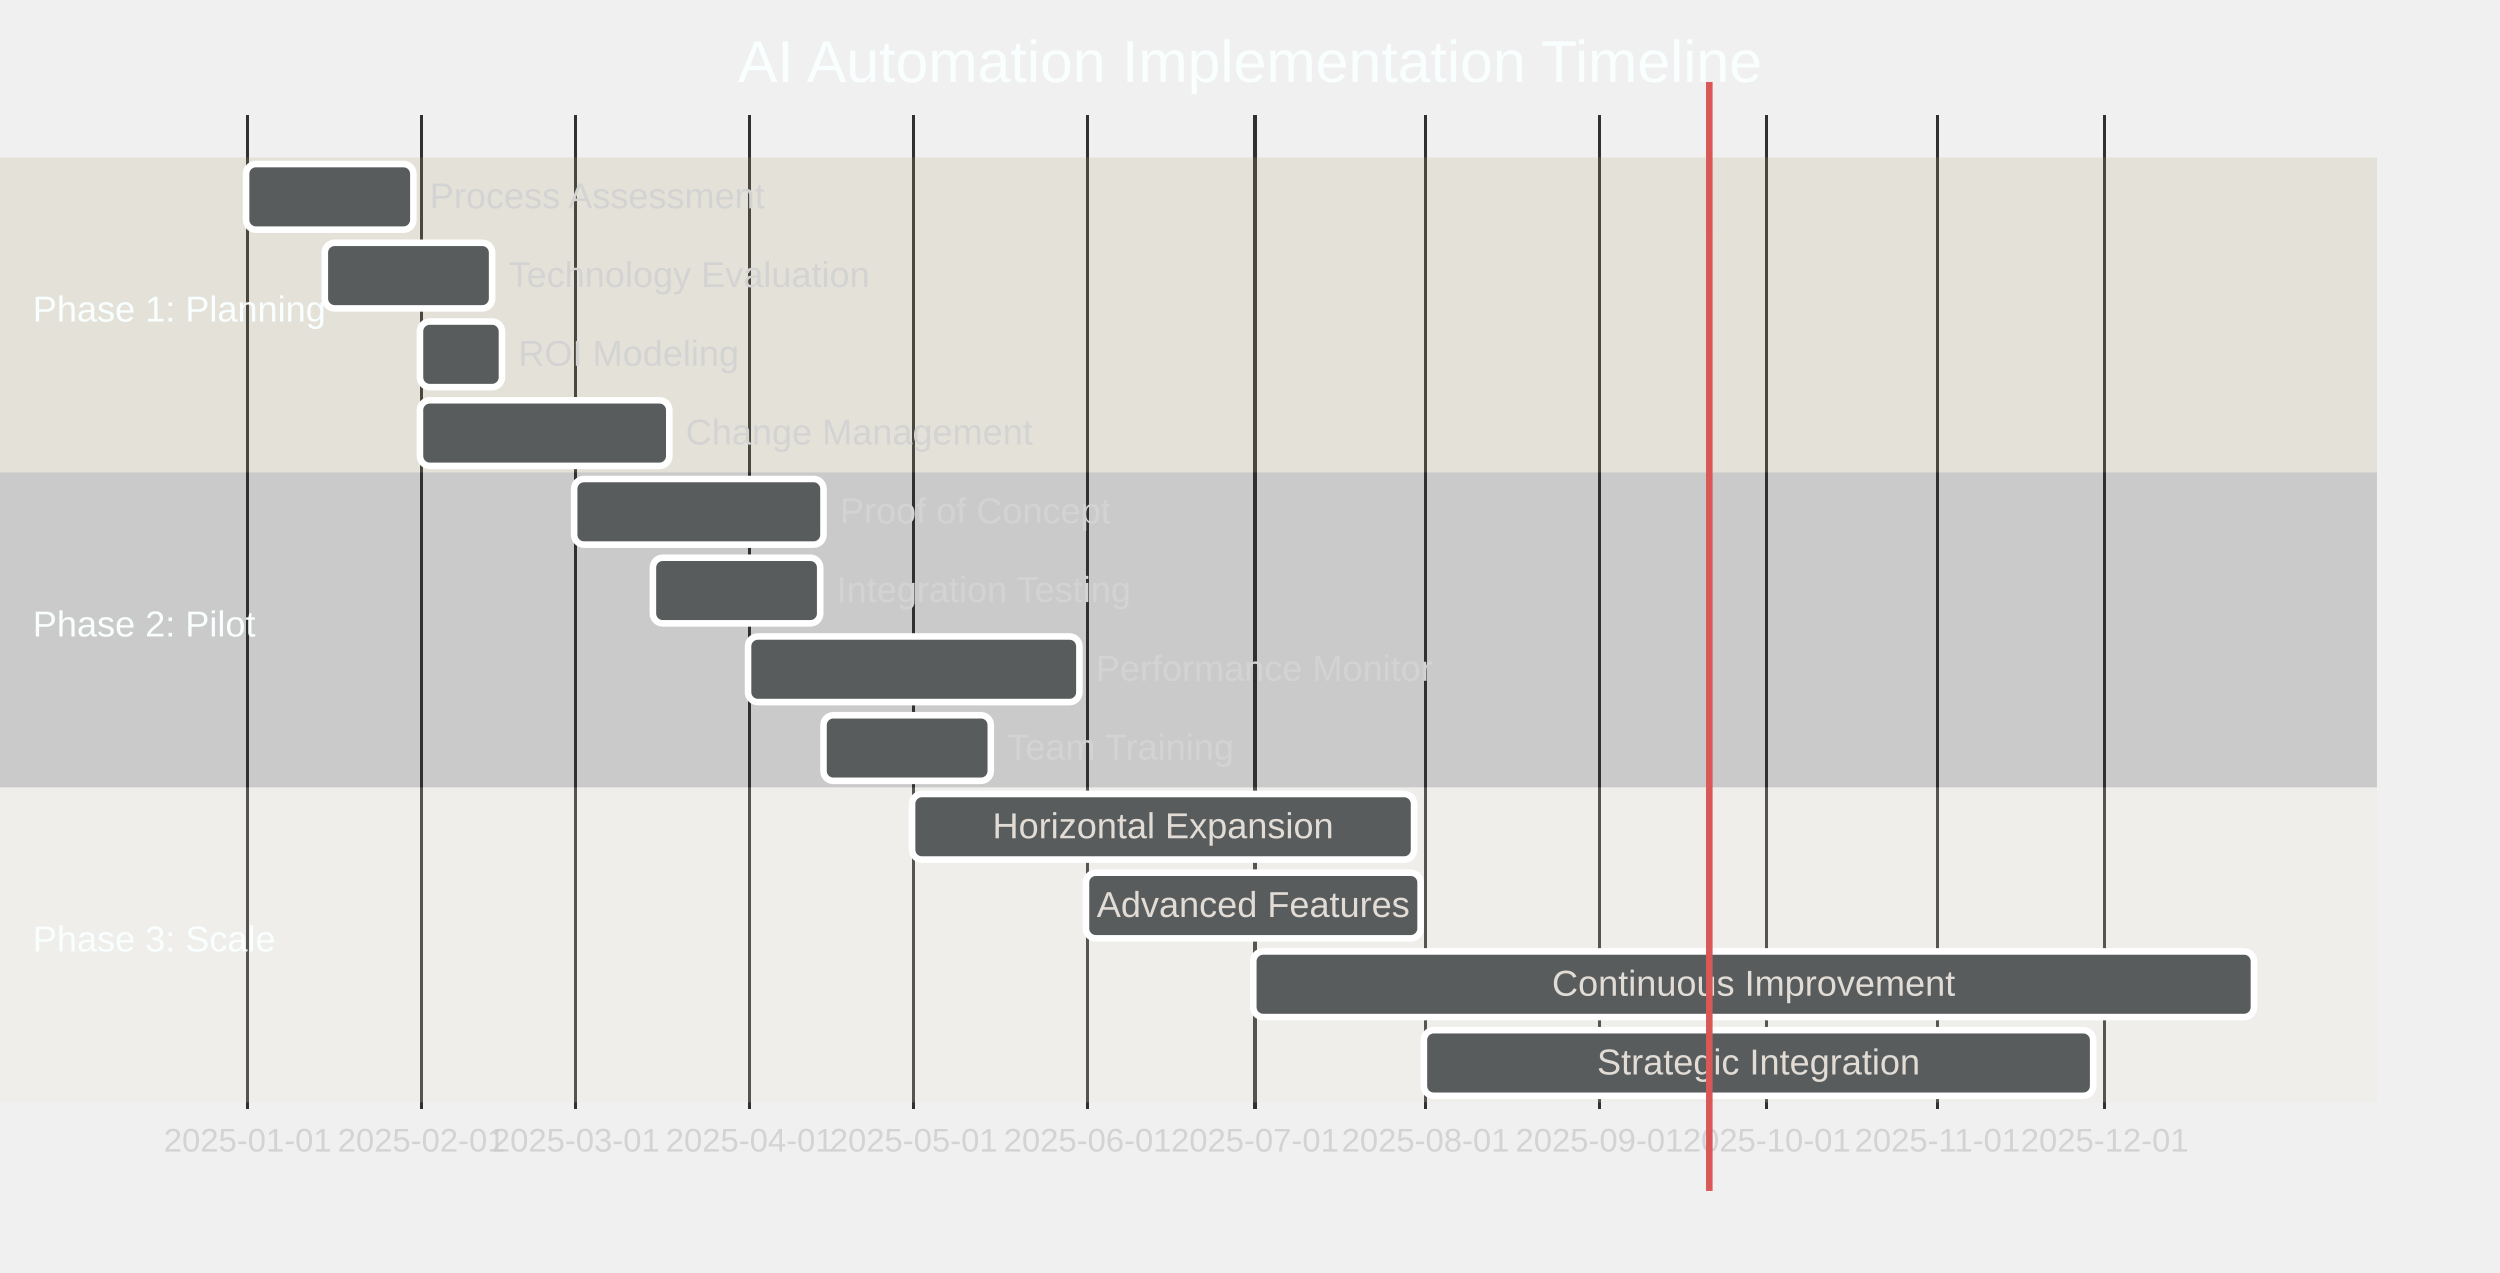
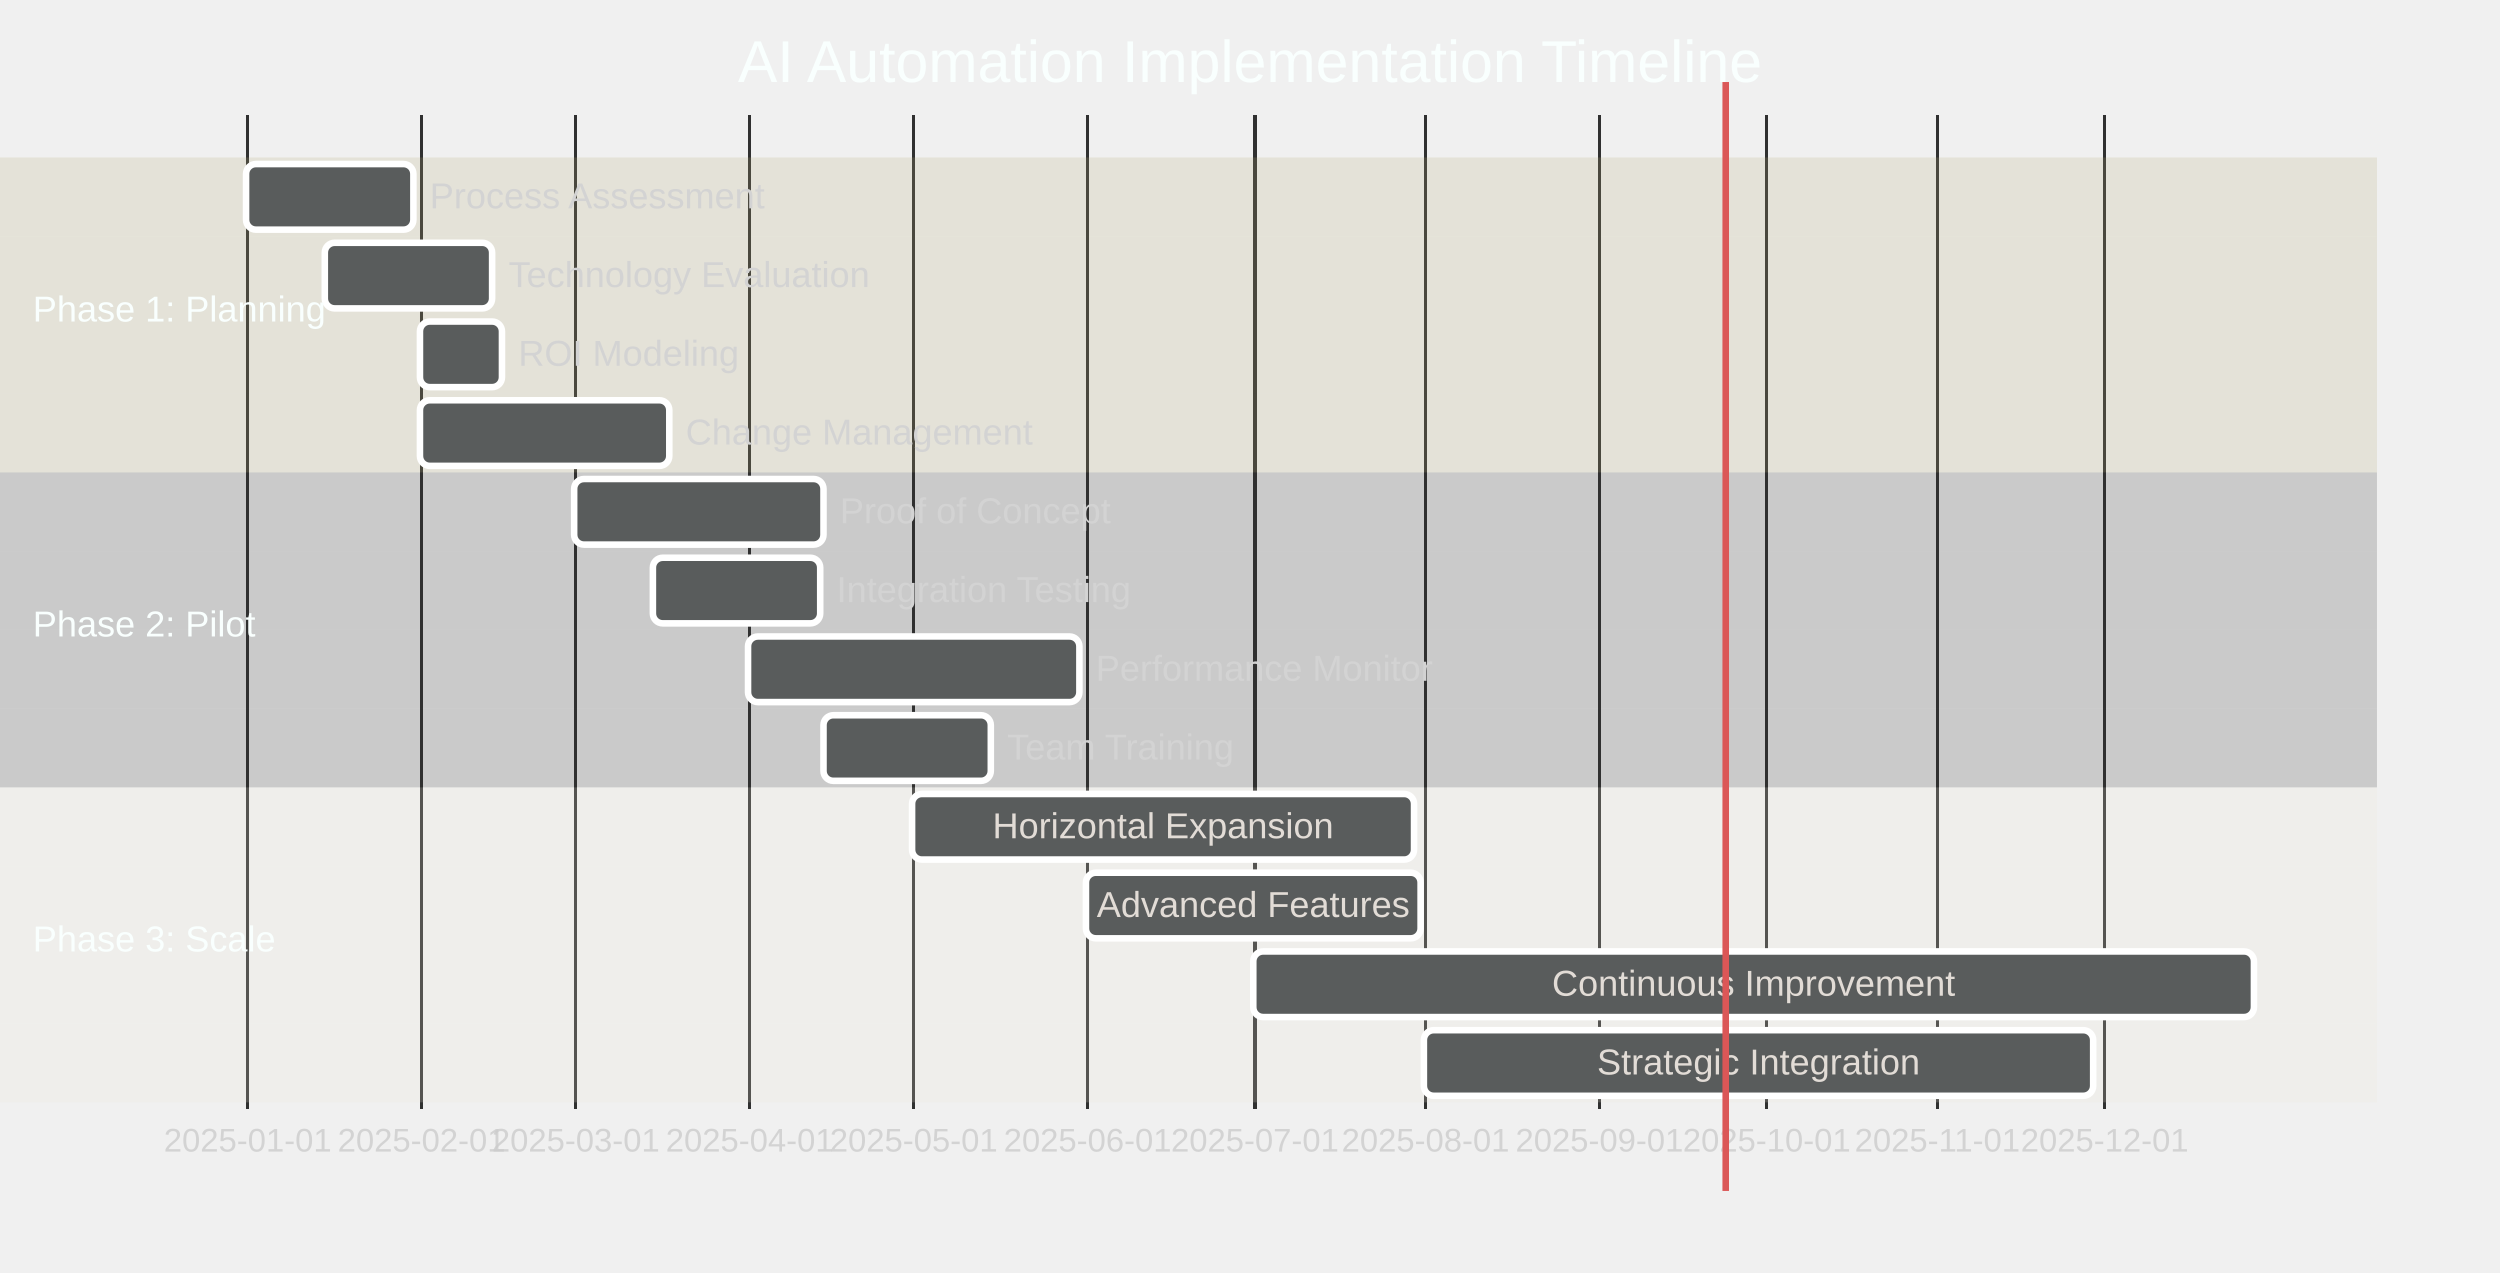
<svg xmlns="http://www.w3.org/2000/svg" aria-roledescription="gantt" role="graphics-document document" style="max-width: 762px; background-color: transparent;" viewBox="0 0 762 388" width="100%" id="my-svg">
  <style>#my-svg{font-family:"trebuchet ms",verdana,arial,sans-serif;font-size:16px;fill:#ccc;}#my-svg .error-icon{fill:#a44141;}#my-svg .error-text{fill:#ddd;stroke:#ddd;}#my-svg .edge-thickness-normal{stroke-width:2px;}#my-svg .edge-thickness-thick{stroke-width:3.5px;}#my-svg .edge-pattern-solid{stroke-dasharray:0;}#my-svg .edge-pattern-dashed{stroke-dasharray:3;}#my-svg .edge-pattern-dotted{stroke-dasharray:2;}#my-svg .marker{fill:lightgrey;stroke:lightgrey;}#my-svg .marker.cross{stroke:lightgrey;}#my-svg svg{font-family:"trebuchet ms",verdana,arial,sans-serif;font-size:16px;}#my-svg .mermaid-main-font{font-family:var(--mermaid-font-family, "trebuchet ms", verdana, arial, sans-serif);}#my-svg .exclude-range{fill:hsl(52.941, 28.814%, 48.431%);}#my-svg .section{stroke:none;opacity:0.2;}#my-svg .section0{fill:hsl(52.941, 28.814%, 58.431%);}#my-svg .section2{fill:#EAE8D9;}#my-svg .section1,#my-svg .section3{fill:#333;opacity:0.2;}#my-svg .sectionTitle0{fill:#F9FFFE;}#my-svg .sectionTitle1{fill:#F9FFFE;}#my-svg .sectionTitle2{fill:#F9FFFE;}#my-svg .sectionTitle3{fill:#F9FFFE;}#my-svg .sectionTitle{text-anchor:start;font-family:var(--mermaid-font-family, "trebuchet ms", verdana, arial, sans-serif);}#my-svg .grid .tick{stroke:lightgrey;opacity:0.8;shape-rendering:crispEdges;}#my-svg .grid .tick text{font-family:"trebuchet ms",verdana,arial,sans-serif;fill:#ccc;}#my-svg .grid path{stroke-width:0;}#my-svg .today{fill:none;stroke:#DB5757;stroke-width:2px;}#my-svg .task{stroke-width:2;}#my-svg .taskText{text-anchor:middle;font-family:var(--mermaid-font-family, "trebuchet ms", verdana, arial, sans-serif);}#my-svg .taskTextOutsideRight{fill:hsl(28.571, 17.355%, 86.275%);text-anchor:start;font-family:var(--mermaid-font-family, "trebuchet ms", verdana, arial, sans-serif);}#my-svg .taskTextOutsideLeft{fill:hsl(28.571, 17.355%, 86.275%);text-anchor:end;}#my-svg .task.clickable{cursor:pointer;}#my-svg .taskText.clickable{cursor:pointer;fill:#003163!important;font-weight:bold;}#my-svg .taskTextOutsideLeft.clickable{cursor:pointer;fill:#003163!important;font-weight:bold;}#my-svg .taskTextOutsideRight.clickable{cursor:pointer;fill:#003163!important;font-weight:bold;}#my-svg .taskText0,#my-svg .taskText1,#my-svg .taskText2,#my-svg .taskText3{fill:hsl(28.571, 17.355%, 86.275%);}#my-svg .task0,#my-svg .task1,#my-svg .task2,#my-svg .task3{fill:hsl(180, 1.587%, 35.353%);stroke:#ffffff;}#my-svg .taskTextOutside0,#my-svg .taskTextOutside2{fill:lightgrey;}#my-svg .taskTextOutside1,#my-svg .taskTextOutside3{fill:lightgrey;}#my-svg .active0,#my-svg .active1,#my-svg .active2,#my-svg .active3{fill:#81B1DB;stroke:#ffffff;}#my-svg .activeText0,#my-svg .activeText1,#my-svg .activeText2,#my-svg .activeText3{fill:hsl(28.571, 17.355%, 86.275%)!important;}#my-svg .done0,#my-svg .done1,#my-svg .done2,#my-svg .done3{stroke:grey;fill:lightgrey;stroke-width:2;}#my-svg .doneText0,#my-svg .doneText1,#my-svg .doneText2,#my-svg .doneText3{fill:hsl(28.571, 17.355%, 86.275%)!important;}#my-svg .crit0,#my-svg .crit1,#my-svg .crit2,#my-svg .crit3{stroke:#E83737;fill:#E83737;stroke-width:2;}#my-svg .activeCrit0,#my-svg .activeCrit1,#my-svg .activeCrit2,#my-svg .activeCrit3{stroke:#E83737;fill:#81B1DB;stroke-width:2;}#my-svg .doneCrit0,#my-svg .doneCrit1,#my-svg .doneCrit2,#my-svg .doneCrit3{stroke:#E83737;fill:lightgrey;stroke-width:2;cursor:pointer;shape-rendering:crispEdges;}#my-svg .milestone{transform:rotate(45deg) scale(0.8,0.8);}#my-svg .milestoneText{font-style:italic;}#my-svg .doneCritText0,#my-svg .doneCritText1,#my-svg .doneCritText2,#my-svg .doneCritText3{fill:hsl(28.571, 17.355%, 86.275%)!important;}#my-svg .activeCritText0,#my-svg .activeCritText1,#my-svg .activeCritText2,#my-svg .activeCritText3{fill:hsl(28.571, 17.355%, 86.275%)!important;}#my-svg .titleText{text-anchor:middle;font-size:18px;fill:#F9FFFE;font-family:var(--mermaid-font-family, "trebuchet ms", verdana, arial, sans-serif);}#my-svg :root{--mermaid-font-family:"trebuchet ms",verdana,arial,sans-serif;}</style>
  <g />
  <g text-anchor="middle" font-family="sans-serif" font-size="10" fill="none" transform="translate(75, 338)" class="grid">
    <path d="M0.5,-303V0.5H612.5V-303" stroke="currentColor" class="domain" />
    <g transform="translate(0.5,0)" opacity="1" class="tick">
      <line y2="-303" stroke="currentColor" />
      <text style="text-anchor: middle;" font-size="10" stroke="none" dy="1em" y="3" fill="#000">2025-01-01</text>
    </g>
    <g transform="translate(53.5,0)" opacity="1" class="tick">
      <line y2="-303" stroke="currentColor" />
      <text style="text-anchor: middle;" font-size="10" stroke="none" dy="1em" y="3" fill="#000">2025-02-01</text>
    </g>
    <g transform="translate(100.5,0)" opacity="1" class="tick">
      <line y2="-303" stroke="currentColor" />
      <text style="text-anchor: middle;" font-size="10" stroke="none" dy="1em" y="3" fill="#000">2025-03-01</text>
    </g>
    <g transform="translate(153.5,0)" opacity="1" class="tick">
      <line y2="-303" stroke="currentColor" />
      <text style="text-anchor: middle;" font-size="10" stroke="none" dy="1em" y="3" fill="#000">2025-04-01</text>
    </g>
    <g transform="translate(203.5,0)" opacity="1" class="tick">
      <line y2="-303" stroke="currentColor" />
      <text style="text-anchor: middle;" font-size="10" stroke="none" dy="1em" y="3" fill="#000">2025-05-01</text>
    </g>
    <g transform="translate(256.5,0)" opacity="1" class="tick">
      <line y2="-303" stroke="currentColor" />
      <text style="text-anchor: middle;" font-size="10" stroke="none" dy="1em" y="3" fill="#000">2025-06-01</text>
    </g>
    <g transform="translate(307.5,0)" opacity="1" class="tick">
      <line y2="-303" stroke="currentColor" />
      <text style="text-anchor: middle;" font-size="10" stroke="none" dy="1em" y="3" fill="#000">2025-07-01</text>
    </g>
    <g transform="translate(359.5,0)" opacity="1" class="tick">
      <line y2="-303" stroke="currentColor" />
      <text style="text-anchor: middle;" font-size="10" stroke="none" dy="1em" y="3" fill="#000">2025-08-01</text>
    </g>
    <g transform="translate(412.5,0)" opacity="1" class="tick">
      <line y2="-303" stroke="currentColor" />
      <text style="text-anchor: middle;" font-size="10" stroke="none" dy="1em" y="3" fill="#000">2025-09-01</text>
    </g>
    <g transform="translate(463.5,0)" opacity="1" class="tick">
      <line y2="-303" stroke="currentColor" />
      <text style="text-anchor: middle;" font-size="10" stroke="none" dy="1em" y="3" fill="#000">2025-10-01</text>
    </g>
    <g transform="translate(515.5,0)" opacity="1" class="tick">
      <line y2="-303" stroke="currentColor" />
      <text style="text-anchor: middle;" font-size="10" stroke="none" dy="1em" y="3" fill="#000">2025-11-01</text>
    </g>
    <g transform="translate(566.5,0)" opacity="1" class="tick">
      <line y2="-303" stroke="currentColor" />
      <text style="text-anchor: middle;" font-size="10" stroke="none" dy="1em" y="3" fill="#000">2025-12-01</text>
    </g>
  </g>
  <g>
    <rect class="section section0" height="24" width="724.5" y="48" x="0" />
    <rect class="section section0" height="24" width="724.5" y="72" x="0" />
    <rect class="section section0" height="24" width="724.5" y="96" x="0" />
    <rect class="section section0" height="24" width="724.5" y="120" x="0" />
    <rect class="section section1" height="24" width="724.5" y="144" x="0" />
    <rect class="section section1" height="24" width="724.5" y="168" x="0" />
    <rect class="section section1" height="24" width="724.5" y="192" x="0" />
    <rect class="section section1" height="24" width="724.5" y="216" x="0" />
    <rect class="section section2" height="24" width="724.5" y="240" x="0" />
    <rect class="section section2" height="24" width="724.5" y="264" x="0" />
    <rect class="section section2" height="24" width="724.5" y="288" x="0" />
    <rect class="section section2" height="24" width="724.5" y="312" x="0" />
  </g>
  <g>
    <rect class="task task0" transform-origin="100.5px 60px" height="20" width="51" y="50" x="75" ry="3" rx="3" id="task1" />
    <rect class="task task0" transform-origin="124.5px 84px" height="20" width="51" y="74" x="99" ry="3" rx="3" id="task2" />
    <rect class="task task0" transform-origin="140.5px 108px" height="20" width="25" y="98" x="128" ry="3" rx="3" id="task3" />
    <rect class="task task0" transform-origin="166px 132px" height="20" width="76" y="122" x="128" ry="3" rx="3" id="task4" />
    <rect class="task task1" transform-origin="213px 156px" height="20" width="76" y="146" x="175" ry="3" rx="3" id="task5" />
    <rect class="task task1" transform-origin="224.5px 180px" height="20" width="51" y="170" x="199" ry="3" rx="3" id="task6" />
    <rect class="task task1" transform-origin="278.5px 204px" height="20" width="101" y="194" x="228" ry="3" rx="3" id="task7" />
    <rect class="task task1" transform-origin="276.5px 228px" height="20" width="51" y="218" x="251" ry="3" rx="3" id="task8" />
    <rect class="task task2" transform-origin="354.5px 252px" height="20" width="153" y="242" x="278" ry="3" rx="3" id="task9" />
    <rect class="task task2" transform-origin="382px 276px" height="20" width="102" y="266" x="331" ry="3" rx="3" id="task10" />
    <rect class="task task2" transform-origin="534.5px 300px" height="20" width="305" y="290" x="382" ry="3" rx="3" id="task11" />
    <rect class="task task2" transform-origin="536px 324px" height="20" width="204" y="314" x="434" ry="3" rx="3" id="task12" />
    <text class="taskTextOutsideRight taskTextOutside0  width-102.09375" y="63.5" x="131" font-size="11" id="task1-text">Process Assessment     </text>
    <text class="taskTextOutsideRight taskTextOutside0  width-110.078125" y="87.5" x="155" font-size="11" id="task2-text">Technology Evaluation  </text>
    <text class="taskTextOutsideRight taskTextOutside0  width-67.265625" y="111.5" x="158" font-size="11" id="task3-text">ROI Modeling          </text>
    <text class="taskTextOutsideRight taskTextOutside0  width-105.796875" y="135.5" x="209" font-size="11" id="task4-text">Change Management     </text>
    <text class="taskTextOutsideRight taskTextOutside1  width-82.5625" y="159.5" x="256" font-size="11" id="task5-text">Proof of Concept      </text>
    <text class="taskTextOutsideRight taskTextOutside1  width-89.703125" y="183.5" x="255" font-size="11" id="task6-text">Integration Testing   </text>
    <text class="taskTextOutsideRight taskTextOutside1  width-103.04296875" y="207.5" x="334" font-size="11" id="task7-text">Performance Monitor   </text>
    <text class="taskTextOutsideRight taskTextOutside1  width-69.09375" y="231.5" x="307" font-size="11" id="task8-text">Team Training         </text>
    <text class="taskText taskText2  width-103.953125" y="255.5" x="354.5" font-size="11" id="task9-text">Horizontal Expansion  </text>
    <text class="taskText taskText2  width-95.890625" y="279.5" x="382" font-size="11" id="task10-text">Advanced Features     </text>
    <text class="taskText taskText2  width-122.90625" y="303.5" x="534.5" font-size="11" id="task11-text">Continuous Improvement</text>
    <text class="taskText taskText2  width-98.453125" y="327.5" x="536" font-size="11" id="task12-text">Strategic Integration </text>
  </g>
  <g>
    <text class="sectionTitle sectionTitle0" font-size="11" y="98" x="10" dy="0em">
      <tspan x="10" alignment-baseline="central">Phase 1: Planning</tspan>
    </text>
    <text class="sectionTitle sectionTitle1" font-size="11" y="194" x="10" dy="0em">
      <tspan x="10" alignment-baseline="central">Phase 2: Pilot</tspan>
    </text>
    <text class="sectionTitle sectionTitle2" font-size="11" y="290" x="10" dy="0em">
      <tspan x="10" alignment-baseline="central">Phase 3: Scale</tspan>
    </text>
  </g>
  <g class="today">
-     <line class="today" y2="363" y1="25" x2="521" x1="521" />
+     <line class="today" y2="363" y1="25" x2="526" x1="526" />
  </g>
  <text class="titleText" y="25" x="381">AI Automation Implementation Timeline</text>
</svg>
